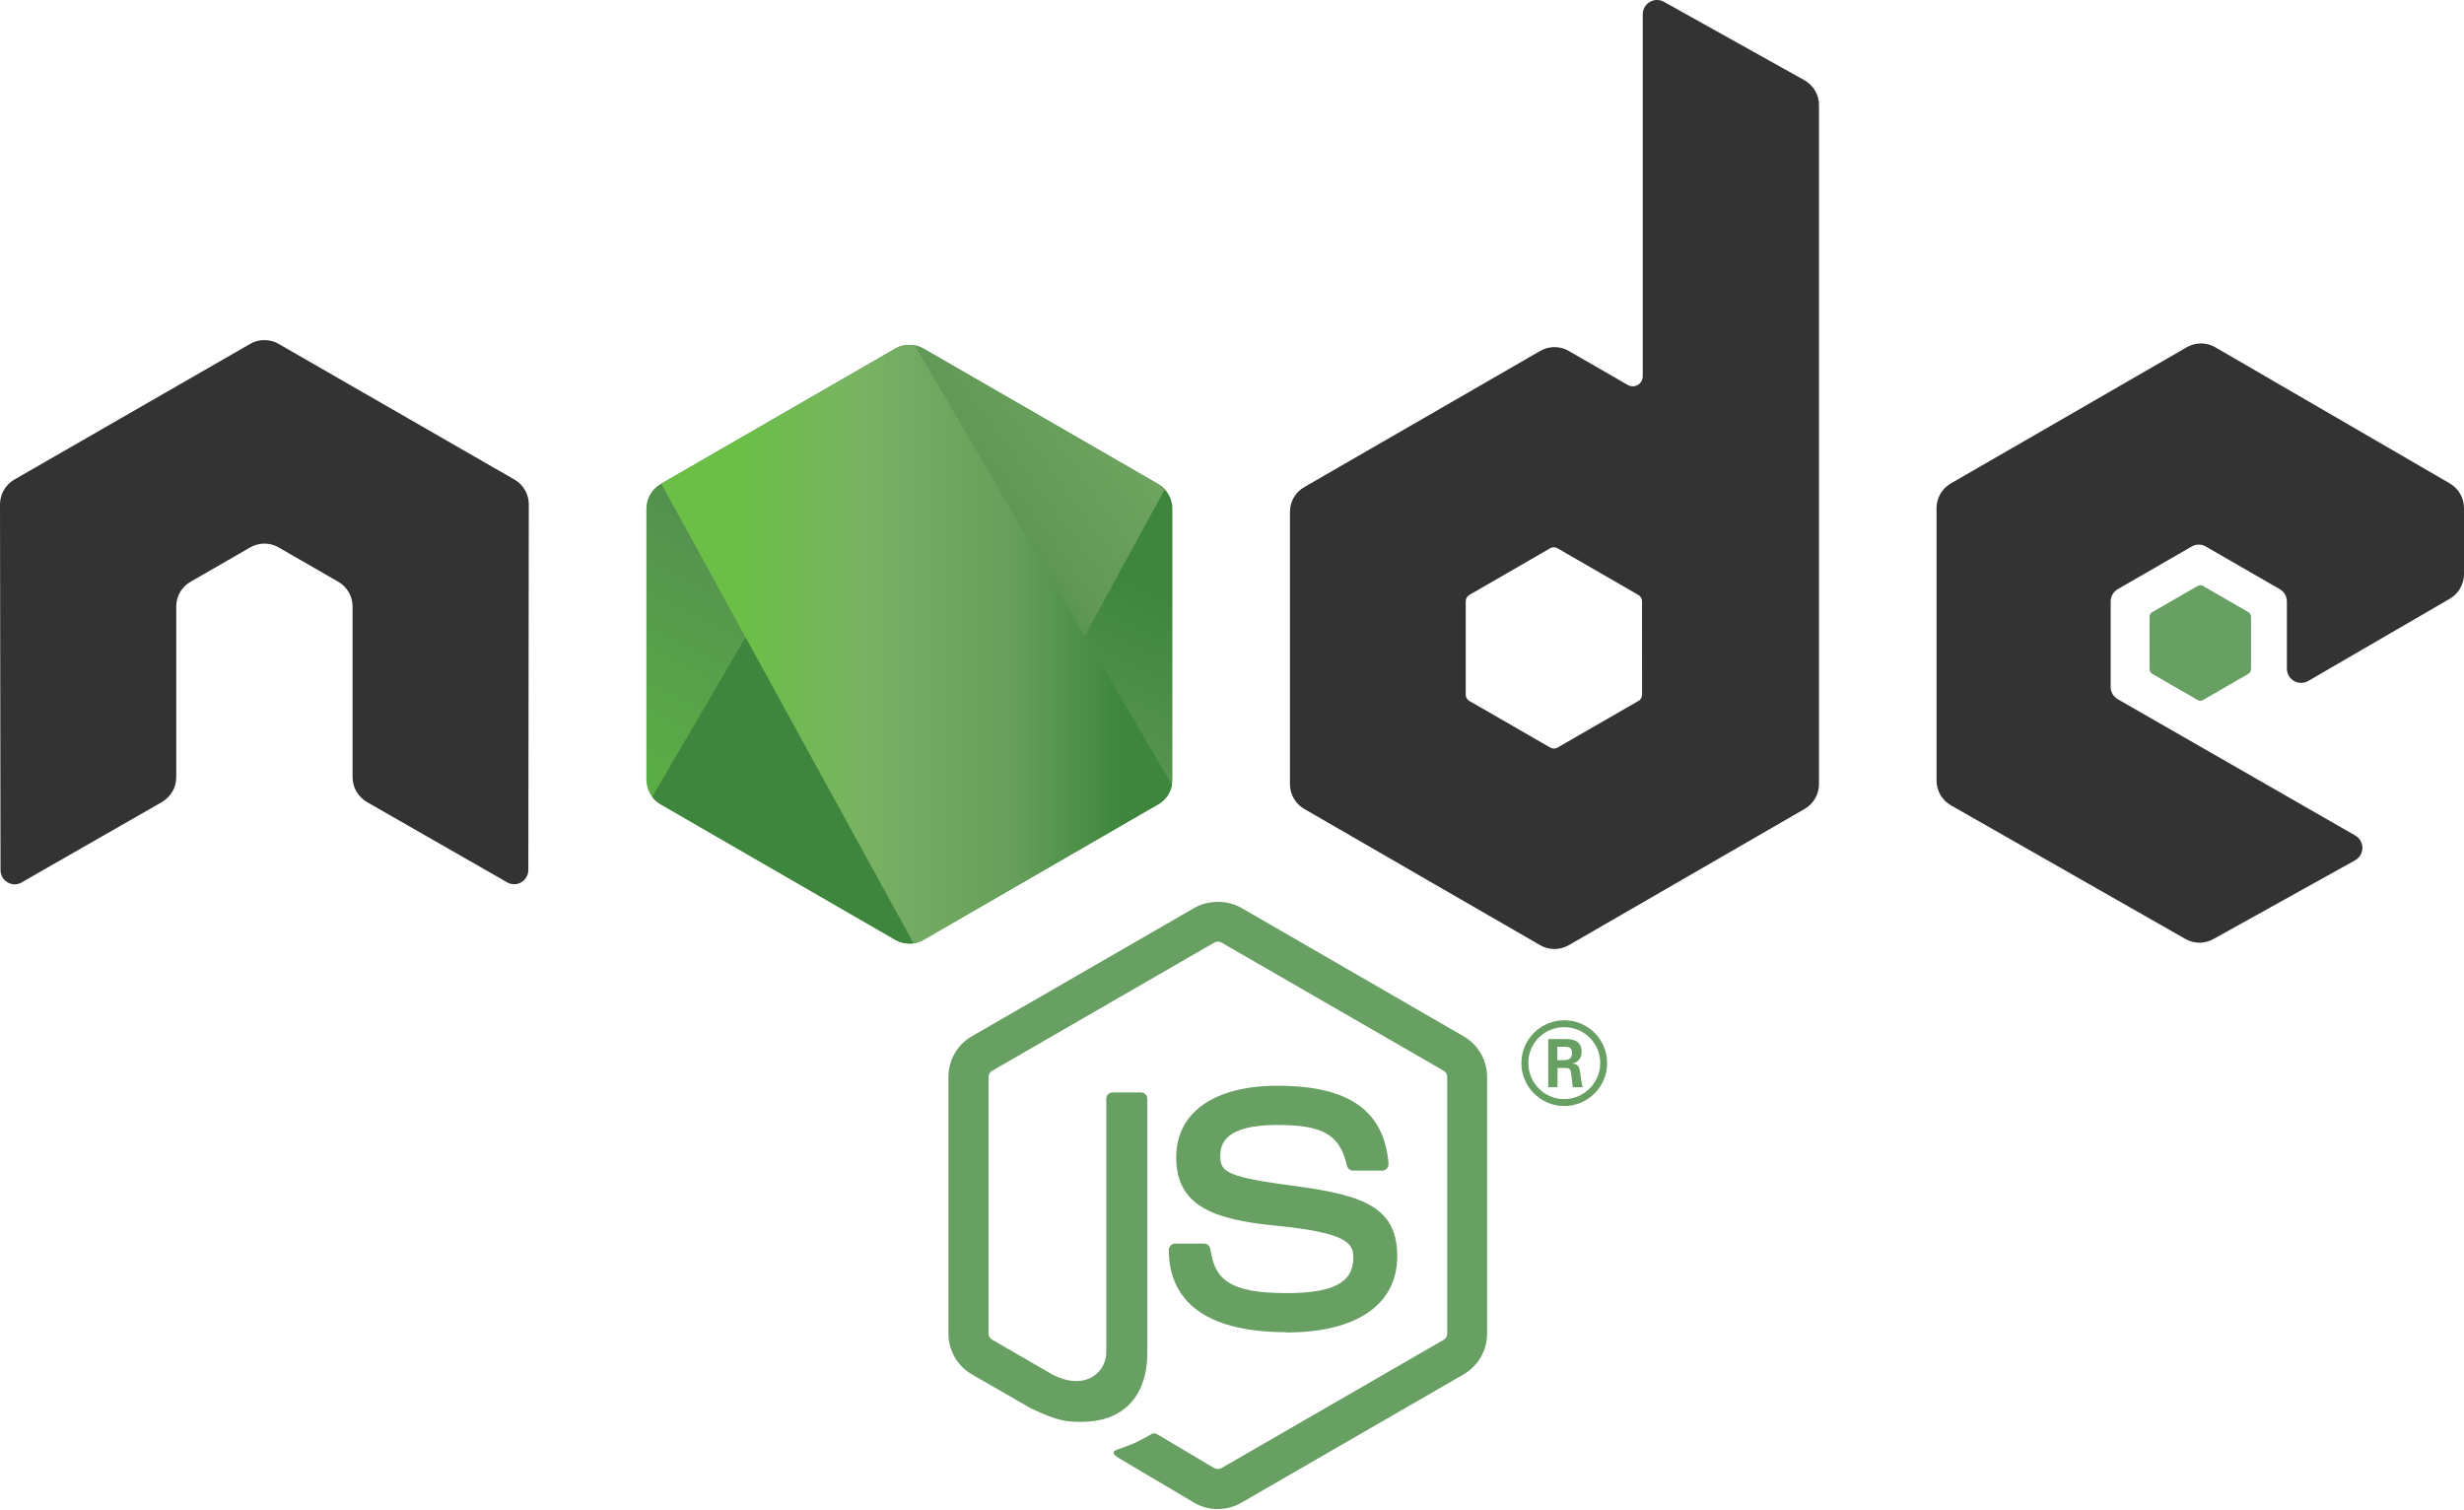
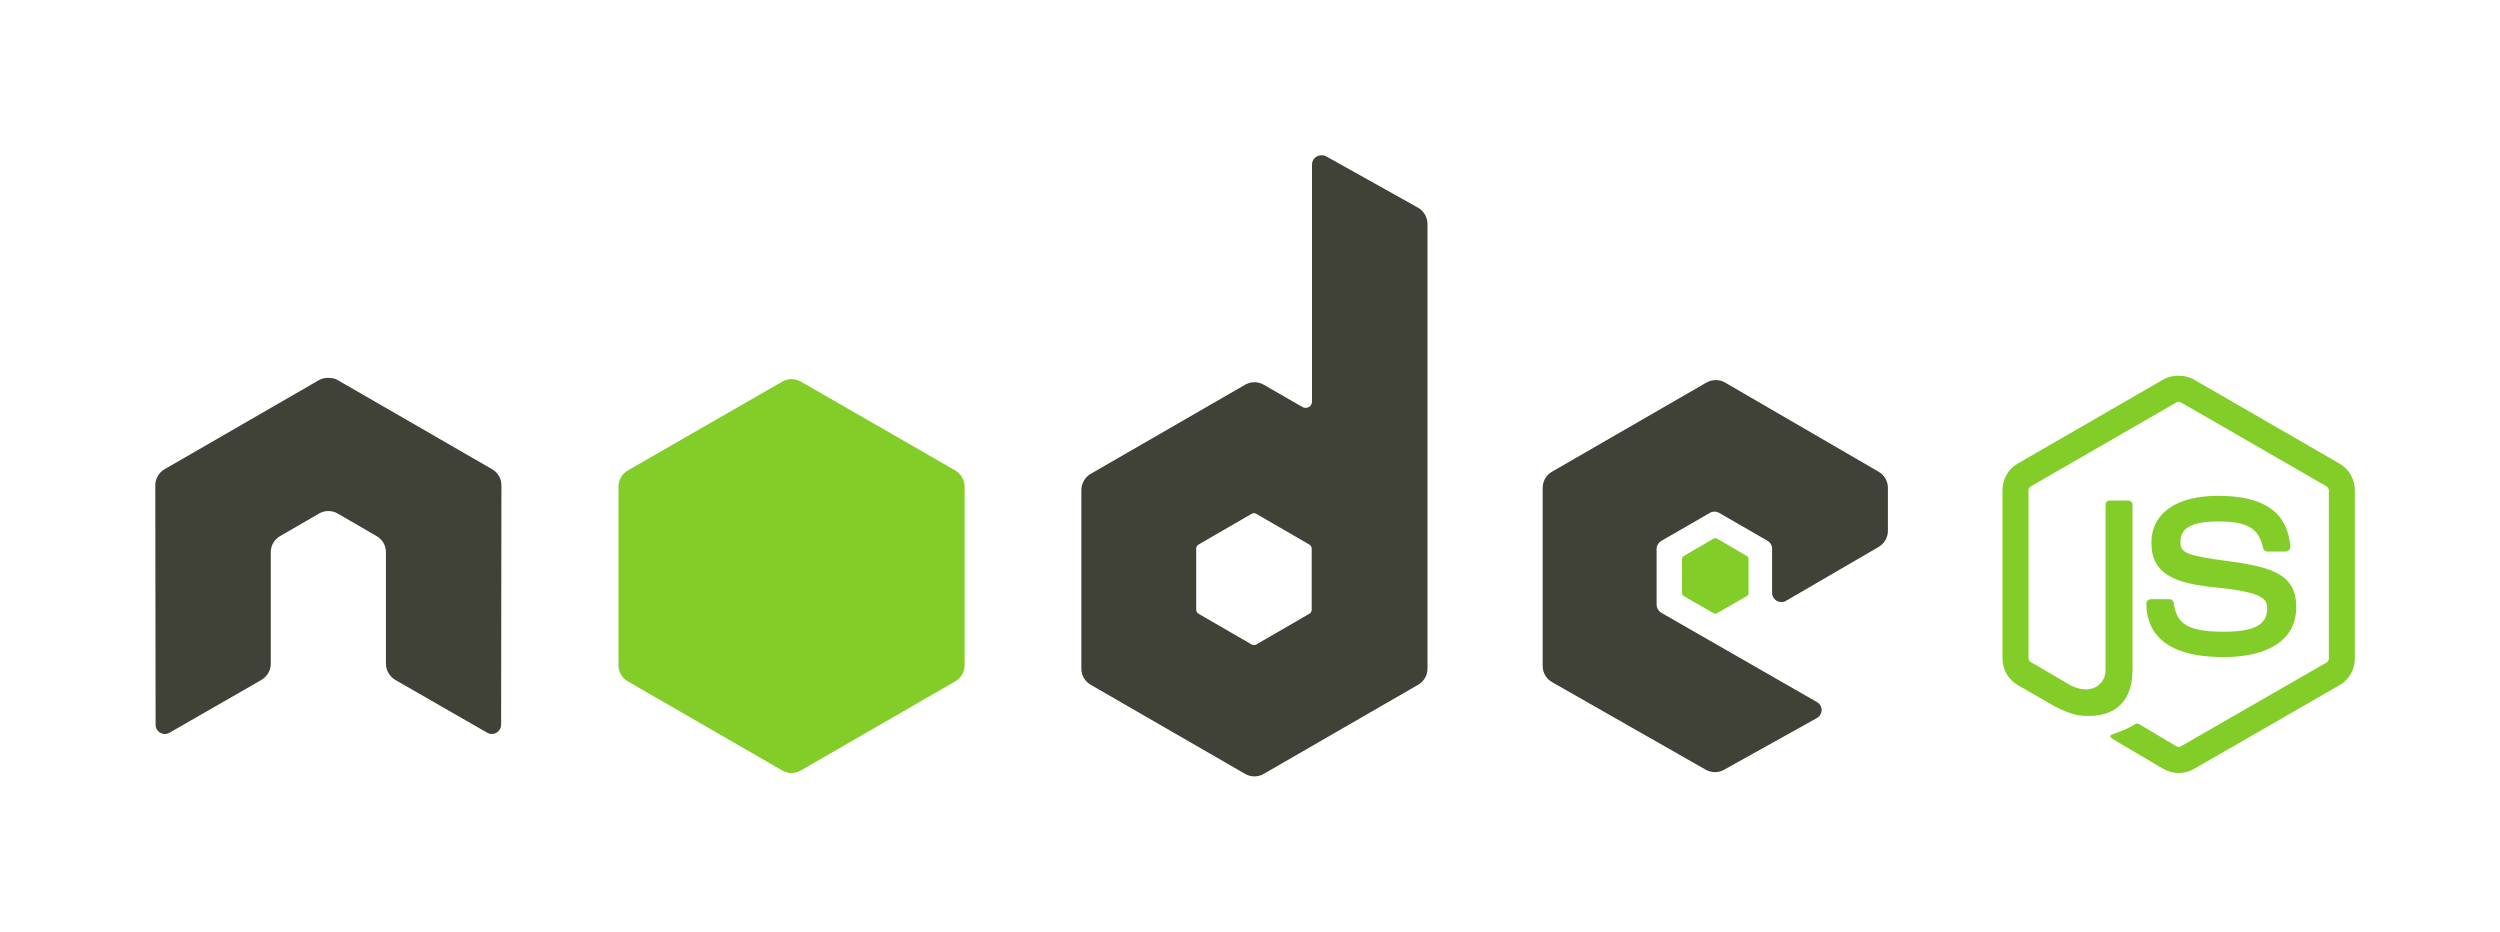
- <svg xmlns="http://www.w3.org/2000/svg" width="589.827" height="361.238" version="1.2" viewBox="0 0 442.37 270.929">
-   <defs>
-     <clipPath id="a">
-       <path d="M239.03 226.605l-42.13 24.317c-1.578.91-2.546 2.59-2.546 4.406v48.668c0 1.817.968 3.496 2.546 4.406l42.133 24.336c1.575.907 3.517.907 5.09 0l42.126-24.336c1.57-.91 2.54-2.59 2.54-4.406v-48.668c0-1.816-.97-3.496-2.55-4.406l-42.12-24.317c-.79-.453-1.67-.68-2.55-.68-.88 0-1.76.227-2.55.68" />
-     </clipPath>
-     <linearGradient id="b" x1="-.348" x2="1.251" gradientTransform="rotate(116.114 53.1 202.97) scale(86.48)" gradientUnits="userSpaceOnUse">
-       <stop offset=".3" stop-color="#3E863D" />
-       <stop offset=".5" stop-color="#55934F" />
-       <stop offset=".8" stop-color="#5AAD45" />
-     </linearGradient>
-     <clipPath id="c">
-       <path d="M195.398 307.086c.403.523.907.976 1.5 1.316l36.14 20.875 6.02 3.46c.9.52 1.926.74 2.934.665.336-.027.672-.09 1-.183l44.434-81.36c-.34-.37-.738-.68-1.184-.94l-27.586-15.93-14.582-8.39c-.414-.24-.863-.41-1.32-.53zm0 0" />
-     </clipPath>
-     <linearGradient id="d" x1="-.456" x2=".582" gradientTransform="rotate(-36.46 550.846 -214.337) scale(132.798)" gradientUnits="userSpaceOnUse">
-       <stop offset=".57" stop-color="#3E863D" />
-       <stop offset=".72" stop-color="#619857" />
-       <stop offset="1" stop-color="#76AC64" />
-     </linearGradient>
-     <clipPath id="e">
-       <path d="M241.066 225.953c-.707.07-1.398.29-2.035.652l-42.01 24.247 45.3 82.51c.63-.09 1.25-.3 1.81-.624l42.13-24.336c1.3-.754 2.19-2.03 2.46-3.476l-46.18-78.89c-.34-.067-.68-.102-1.03-.102-.14 0-.28.007-.42.02" />
-     </clipPath>
-     <linearGradient id="f" x1=".043" x2=".984" gradientTransform="translate(192.862 279.652) scale(97.417)" gradientUnits="userSpaceOnUse">
-       <stop offset=".16" stop-color="#6BBF47" />
-       <stop offset=".38" stop-color="#79B461" />
-       <stop offset=".47" stop-color="#75AC64" />
-       <stop offset=".7" stop-color="#659E5A" />
-       <stop offset=".9" stop-color="#3E863D" />
-     </linearGradient>
-   </defs>
-   <path fill="#689f63" d="M218.647 270.93c-1.46 0-2.91-.383-4.19-1.12l-13.337-7.896c-1.992-1.114-1.02-1.508-.363-1.735 2.656-.93 3.195-1.14 6.03-2.75.298-.17.688-.11.993.07l10.246 6.08c.37.2.895.2 1.238 0l39.95-23.06c.37-.21.61-.64.61-1.08v-46.1c0-.46-.24-.87-.618-1.1l-39.934-23.04c-.37-.22-.86-.22-1.23 0l-39.926 23.04c-.387.22-.633.65-.633 1.09v46.1c0 .44.24.86.62 1.07l10.94 6.32c5.94 2.97 9.57-.53 9.57-4.05v-45.5c0-.65.51-1.15 1.16-1.15h5.06c.63 0 1.15.5 1.15 1.15v45.52c0 7.92-4.32 12.47-11.83 12.47-2.31 0-4.13 0-9.21-2.5l-10.48-6.04c-2.59-1.5-4.19-4.3-4.19-7.29v-46.1c0-3 1.6-5.8 4.19-7.28l39.99-23.07c2.53-1.43 5.89-1.43 8.4 0l39.94 23.08c2.58 1.49 4.19 4.28 4.19 7.28v46.1c0 2.99-1.61 5.78-4.19 7.28l-39.94 23.07c-1.28.74-2.73 1.12-4.21 1.12" />
-   <path fill="#689f63" d="M230.987 239.164c-17.48 0-21.145-8.024-21.145-14.754 0-.64.516-1.15 1.157-1.15h5.16c.57 0 1.05.415 1.14.978.78 5.258 3.1 7.91 13.67 7.91 8.42 0 12-1.902 12-6.367 0-2.57-1.02-4.48-14.1-5.76-10.94-1.08-17.7-3.49-17.7-12.24 0-8.06 6.8-12.86 18.19-12.86 12.79 0 19.13 4.44 19.93 13.98.03.33-.09.65-.31.89-.22.23-.53.37-.85.37h-5.19c-.54 0-1.01-.38-1.12-.9-1.25-5.53-4.27-7.3-12.48-7.3-9.19 0-10.26 3.2-10.26 5.6 0 2.91 1.26 3.76 13.66 5.4 12.28 1.63 18.11 3.93 18.11 12.56 0 8.7-7.26 13.69-19.92 13.69m48.66-48.89h1.34c1.1 0 1.31-.77 1.31-1.22 0-1.18-.81-1.18-1.26-1.18h-1.38zm-1.63-3.78h2.97c1.02 0 3.02 0 3.02 2.28 0 1.59-1.02 1.92-1.63 2.12 1.19.08 1.27.86 1.43 1.96.08.69.21 1.88.45 2.28h-1.83c-.05-.4-.33-2.6-.33-2.72-.12-.49-.29-.73-.9-.73h-1.51v3.46h-1.67zm-3.57 4.3c0 3.58 2.89 6.48 6.44 6.48 3.58 0 6.47-2.96 6.47-6.48 0-3.59-2.93-6.44-6.48-6.44-3.5 0-6.44 2.81-6.44 6.43m14.16.03c0 4.24-3.47 7.7-7.7 7.7-4.2 0-7.7-3.42-7.7-7.7 0-4.36 3.58-7.7 7.7-7.7 4.15 0 7.69 3.35 7.69 7.7" />
-   <path fill="#333" fill-rule="evenodd" d="M94.936 90.55c0-1.84-.97-3.53-2.558-4.445l-42.356-24.37c-.715-.42-1.516-.64-2.328-.67h-.438c-.812.03-1.613.25-2.34.67L2.562 86.105C.984 87.025 0 88.715 0 90.555l.093 65.64c0 .91.47 1.76 1.27 2.21.78.48 1.76.48 2.54 0l25.18-14.42c1.59-.946 2.56-2.618 2.56-4.44V108.88c0-1.83.97-3.52 2.555-4.43l10.72-6.174c.796-.46 1.67-.688 2.56-.688.876 0 1.77.226 2.544.687l10.715 6.172c1.586.91 2.56 2.6 2.56 4.43v30.663c0 1.82.983 3.5 2.565 4.44l25.164 14.41c.79.47 1.773.47 2.56 0 .776-.45 1.268-1.3 1.268-2.21zm199.868 34.176c0 .457-.243.88-.64 1.106l-14.548 8.386c-.395.227-.883.227-1.277 0l-14.55-8.386c-.4-.227-.64-.65-.64-1.106V107.93c0-.458.24-.88.63-1.11l14.54-8.4c.4-.23.89-.23 1.29 0l14.55 8.4c.4.23.64.652.64 1.11zM298.734.324c-.794-.442-1.76-.43-2.544.027-.78.46-1.262 1.3-1.262 2.21v65c0 .64-.34 1.23-.894 1.55-.55.32-1.235.32-1.79 0L281.634 63c-1.58-.914-3.526-.914-5.112 0l-42.37 24.453c-1.583.91-2.56 2.6-2.56 4.42v48.92c0 1.83.977 3.51 2.56 4.43l42.37 24.47c1.582.91 3.53.91 5.117 0l42.37-24.48c1.58-.92 2.56-2.6 2.56-4.43V18.863c0-1.856-1.01-3.563-2.63-4.47zm141.093 107.164c1.574-.914 2.543-2.602 2.543-4.422V91.21c0-1.824-.97-3.507-2.547-4.425l-42.1-24.44c-1.59-.92-3.54-.92-5.13 0l-42.36 24.45c-1.59.92-2.56 2.6-2.56 4.43v48.9c0 1.84.99 3.54 2.58 4.45l42.09 23.99c1.55.89 3.45.9 5.02.03l25.46-14.15c.8-.45 1.31-1.3 1.31-2.22 0-.92-.49-1.78-1.29-2.23l-42.62-24.46c-.8-.45-1.29-1.3-1.29-2.21v-15.34c0-.916.48-1.76 1.28-2.216l13.26-7.65c.79-.46 1.76-.46 2.55 0l13.27 7.65c.79.45 1.28 1.3 1.28 2.21v12.06c0 .91.49 1.76 1.28 2.22.79.45 1.77.45 2.56-.01zm0 0" />
-   <path fill="#689f63" fill-rule="evenodd" d="M394.538 105.2c.3-.177.676-.177.98 0l8.13 4.69c.304.176.49.5.49.85v9.39c0 .35-.186.674-.49.85l-8.13 4.69c-.304.177-.68.177-.98 0l-8.125-4.69c-.31-.176-.5-.5-.5-.85v-9.39c0-.35.18-.674.49-.85zm0 0" />
-   <g clip-path="url(#a)" transform="translate(-78.306 -164.016)">
-     <path fill="url(#b)" d="M331.363 246.793l-118.715-58.19-60.87 124.174L270.49 370.97zm0 0" />
-   </g>
-   <g clip-path="url(#c)" transform="translate(-78.306 -164.016)">
-     <path fill="url(#d)" d="M144.07 264.004l83.825 113.453 110.86-81.906-83.83-113.45zm0 0" />
-   </g>
-   <g clip-path="url(#e)" transform="translate(-78.306 -164.016)">
-     <path fill="url(#f)" d="M197.02 225.934v107.43h91.683v-107.43zm0 0" />
+ <svg xmlns="http://www.w3.org/2000/svg" width="161" height="60" preserveAspectRatio="xMidYMid">
+   <g transform="matrix(.277129 0 0 .277129 9.76251 9.894026)">
+     <path d="M471.05 51.6c-1.245 0-2.455.257-3.526.863l-33.888 19.57c-2.193 1.263-3.526 3.65-3.526 6.188v39.07c0 2.537 1.333 4.92 3.526 6.187l8.85 5.1c4.3 2.12 5.886 2.086 7.843 2.086 6.366 0 10-3.863 10-10.577V81.542c0-.545-.472-.935-1.007-.935h-4.245c-.544 0-1.007.4-1.007.935v38.565c0 2.976-3.1 5.97-8.13 3.454l-9.2-5.396c-.325-.177-.576-.5-.576-.863v-39.07c0-.37.248-.748.576-.935l33.817-19.5c.317-.182.694-.182 1.007 0l33.817 19.5c.322.193.576.553.576.935v39.07c0 .373-.187.755-.504.935l-33.888 19.5c-.3.173-.7.173-1.007 0l-8.706-5.18c-.26-.152-.613-.14-.863 0-2.403 1.362-2.855 1.52-5.108 2.302-.555.193-1.4.494.288 1.44l11.368 6.7c1.082.626 2.288.935 3.526.935 1.255 0 2.443-.3 3.526-.935l33.888-19.5c2.193-1.276 3.526-3.65 3.526-6.187v-39.07c0-2.538-1.333-4.92-3.526-6.188l-33.888-19.57c-1.062-.606-2.28-.863-3.526-.863zm9.066 27.918c-9.65 0-15.397 4.107-15.397 10.936 0 7.4 5.704 9.444 14.966 10.36 11.08 1.085 11.944 2.712 11.944 4.893 0 3.783-3.016 5.396-10.145 5.396-8.956 0-10.925-2.236-11.584-6.7-.078-.478-.446-.863-.935-.863h-4.4a1.03 1.03 0 0 0-1.007 1.007c0 5.703 3.102 12.447 17.916 12.447 10.723 0 16.908-4.2 16.908-11.584 0-7.3-4.996-9.273-15.397-10.65-10.5-1.4-11.512-2.07-11.512-4.533 0-2.032.85-4.75 8.634-4.75 6.953 0 9.523 1.5 10.577 6.188.092.44.48.8.935.8h4.4c.27 0 .532-.166.72-.36.184-.207.314-.44.288-.72-.68-8.074-6.064-11.872-16.908-11.872z" fill="#83cd29" />
+     <path d="M271.82.383a2.18 2.18 0 0 0-1.079.288 2.18 2.18 0 0 0-1.079 1.871v55.042c0 .54-.252 1.024-.72 1.295a1.5 1.5 0 0 1-1.511 0l-8.994-5.18a4.31 4.31 0 0 0-4.317 0L218.218 74.42c-1.342.774-2.16 2.264-2.16 3.813v41.443a4.31 4.31 0 0 0 2.159 3.741l35.903 20.722a4.3 4.3 0 0 0 4.317 0l35.903-20.722a4.31 4.31 0 0 0 2.159-3.741V16.356c0-1.572-.858-3.047-2.23-3.813L272.9.598c-.336-.187-.708-.22-1.08-.216zM40.86 52.115c-.685.028-1.328.147-1.943.504L3.015 73.34a4.3 4.3 0 0 0-2.158 3.741L.93 132.7c0 .774.4 1.492 1.08 1.87.667.4 1.494.4 2.158 0l21.297-12.232c1.35-.8 2.23-2.196 2.23-3.74V92.623c0-1.55.815-2.97 2.16-3.74l9.066-5.252a4.25 4.25 0 0 1 2.158-.576 4.24 4.24 0 0 1 2.159.576L52.3 88.88c1.343.77 2.158 2.192 2.158 3.74v25.974c0 1.546.9 2.95 2.23 3.74l21.297 12.232c.67.4 1.495.4 2.158 0 .66-.38 1.08-1.097 1.08-1.87l.072-55.617a4.28 4.28 0 0 0-2.158-3.741L43.235 52.618c-.607-.356-1.253-.476-1.943-.504h-.43zm322.624.504a4.29 4.29 0 0 0-2.159.576l-35.903 20.722c-1.34.775-2.16 2.192-2.16 3.74V119.1c0 1.558.878 2.97 2.23 3.74l35.615 20.3c1.315.75 2.92.807 4.245.07l21.585-12.016c.685-.38 1.148-1.09 1.15-1.87s-.403-1.482-1.08-1.87l-36.12-20.722c-.676-.386-1.15-1.167-1.15-1.943V91.83c0-.774.48-1.484 1.15-1.87l11.224-6.476c.668-.386 1.488-.386 2.16 0L375.5 89.96a2.15 2.15 0 0 1 1.079 1.87v10.217a2.15 2.15 0 0 0 1.079 1.87c.673.388 1.488.39 2.16 0L401.33 91.4c1.335-.776 2.16-2.197 2.16-3.74v-10a4.32 4.32 0 0 0-2.159-3.741l-35.687-20.722a4.28 4.28 0 0 0-2.159-.576zm-107.35 30.94a1.21 1.21 0 0 1 .576.143l12.303 7.123c.334.193.576.55.576.935v14.246c0 .387-.24.743-.576.935l-12.303 7.123c-.335.19-.744.19-1.08 0l-12.303-7.123c-.335-.193-.576-.55-.576-.935V91.758c0-.386.242-.74.576-.935l12.303-7.122c.168-.097.316-.143.504-.143v-.001z" fill="#404137" />
+     <path d="M148.714 52.402a4.31 4.31 0 0 0-2.16.576l-35.903 20.65c-1.342.774-2.158 2.265-2.158 3.813v41.443a4.3 4.3 0 0 0 2.158 3.74l35.903 20.722a4.3 4.3 0 0 0 4.317 0l35.903-20.722a4.31 4.31 0 0 0 2.159-3.741V77.44c0-1.55-.816-3.04-2.16-3.813l-35.903-20.65a4.27 4.27 0 0 0-2.16-.576zm214.7 36.983c-.143 0-.302 0-.432.07l-6.907 4.03a.84.84 0 0 0-.432.719v7.915c0 .298.173.57.432.72l6.907 3.957a.75.75 0 0 0 .79 0l6.907-3.957c.256-.147.432-.422.432-.72v-7.915c0-.298-.175-.57-.432-.72l-6.907-4.03c-.128-.076-.216-.07-.36-.07z" fill="#83cd29" />
  </g>
</svg>
